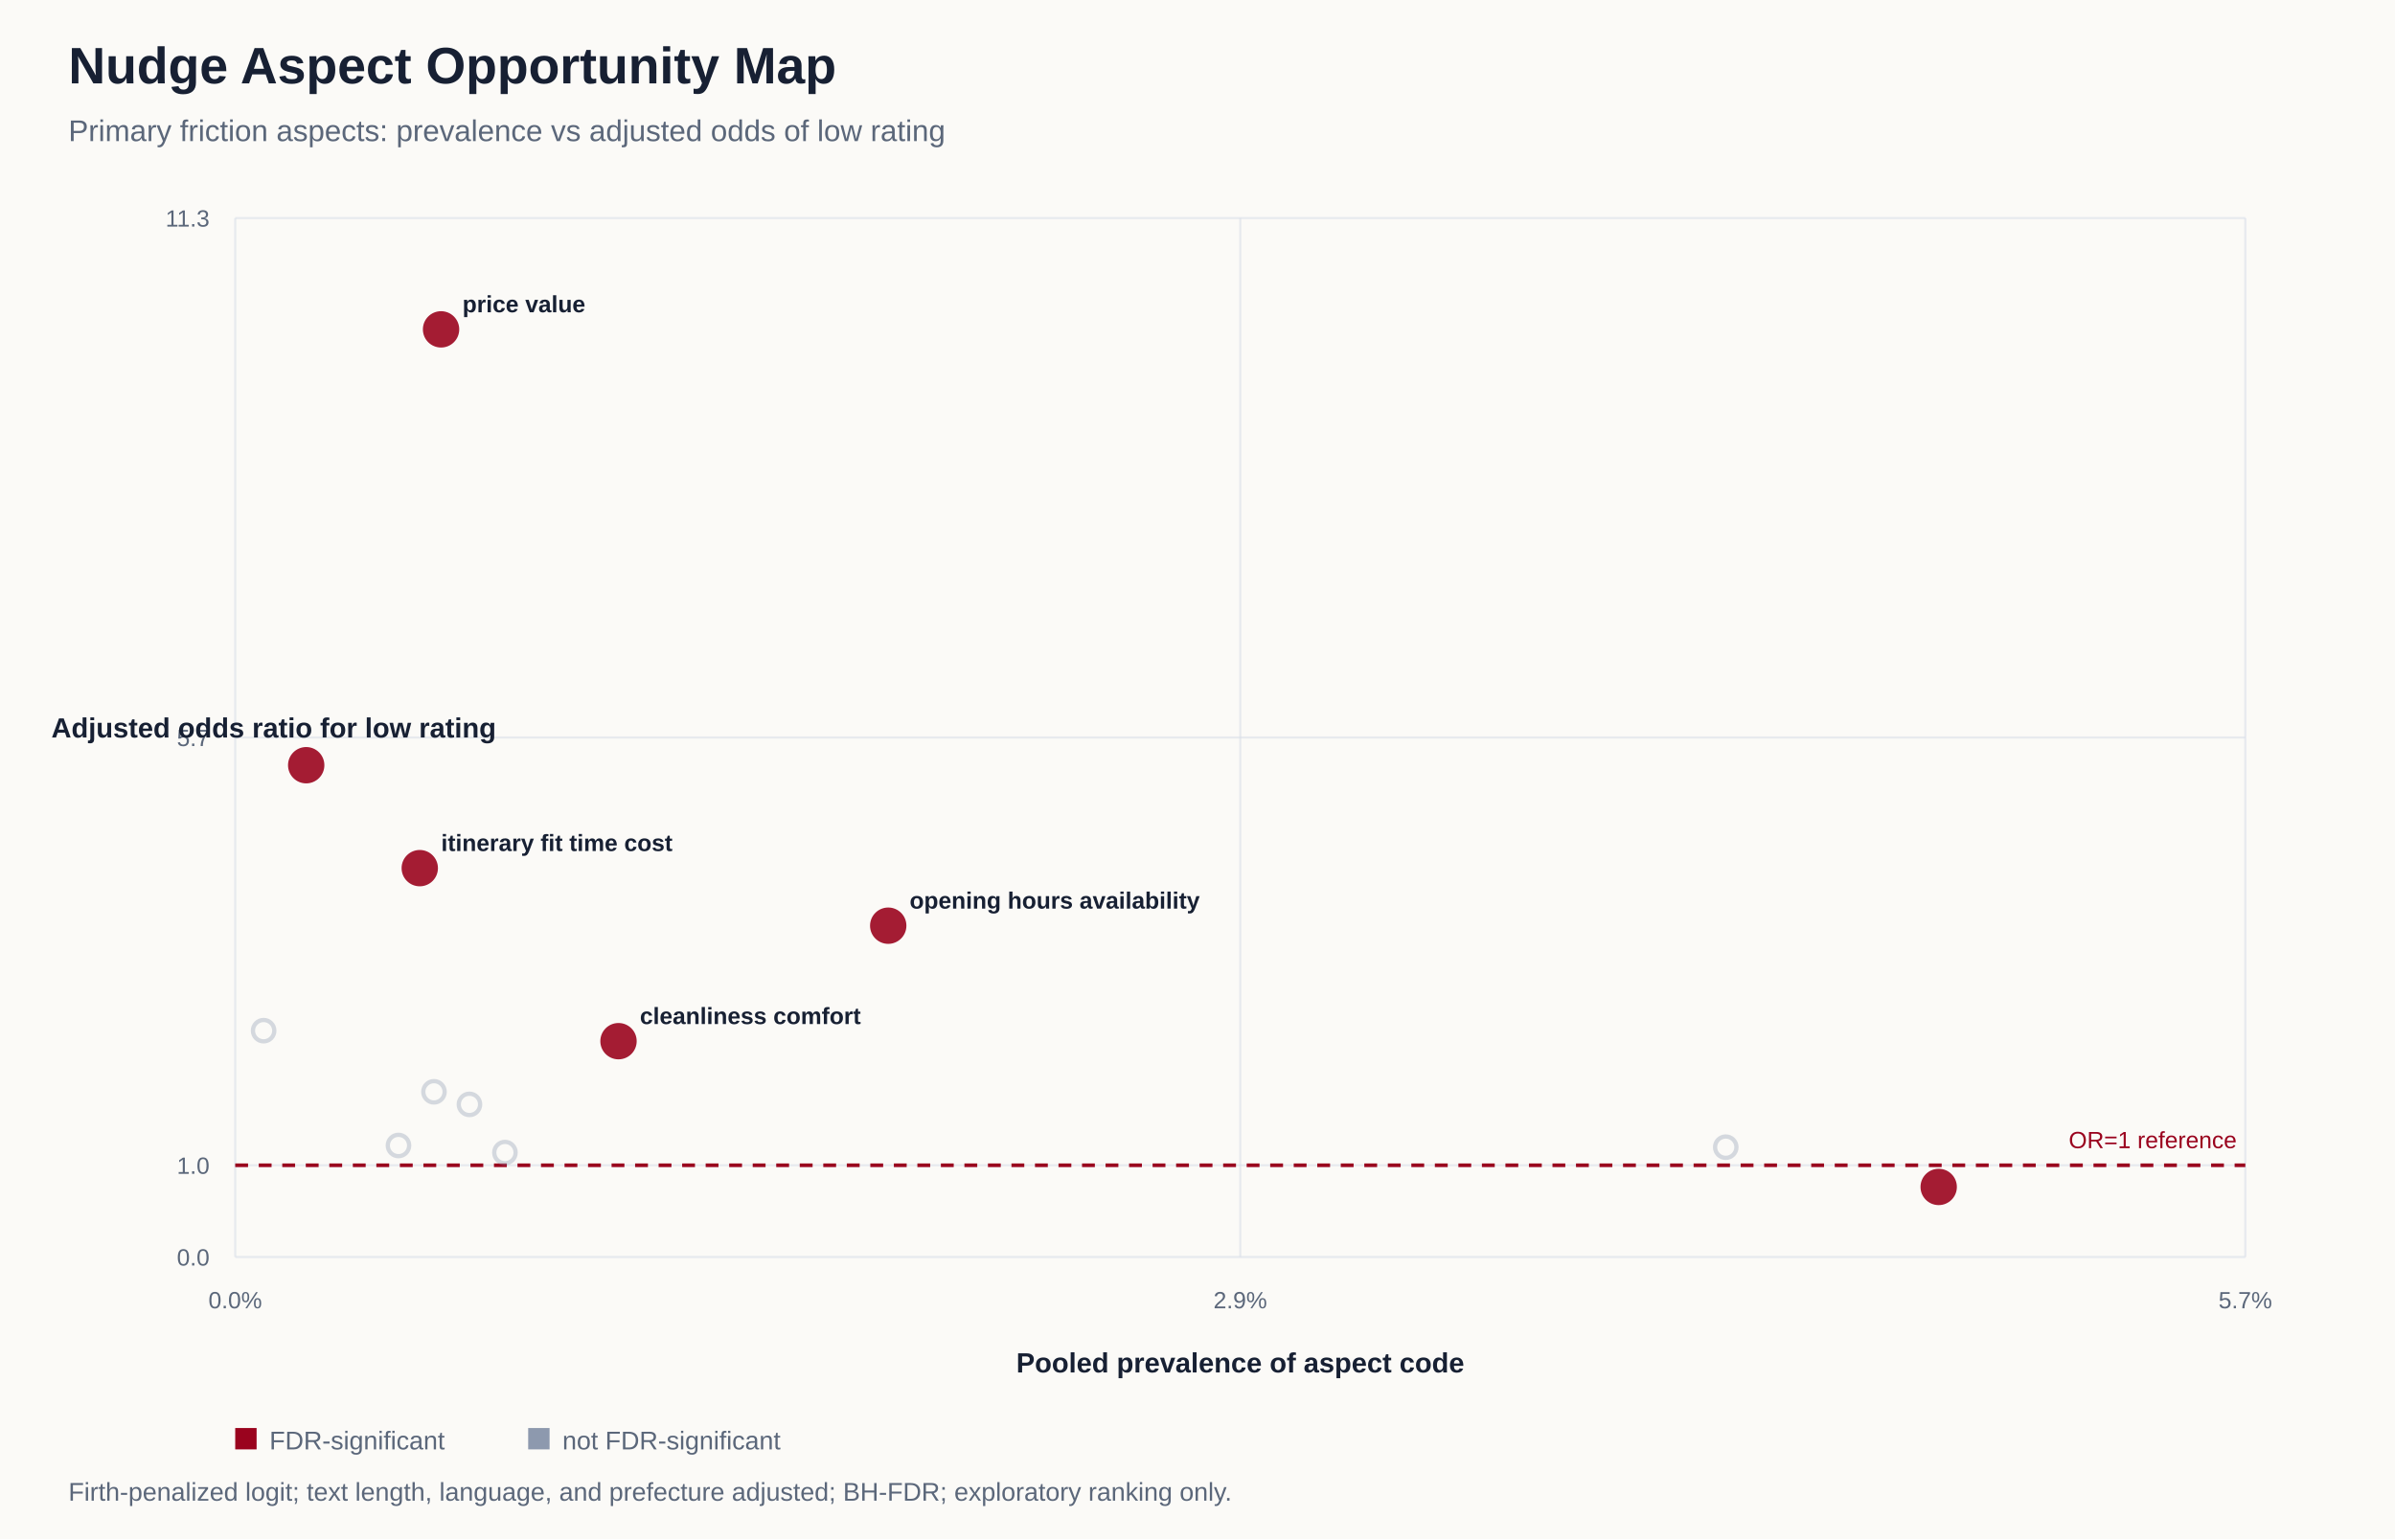
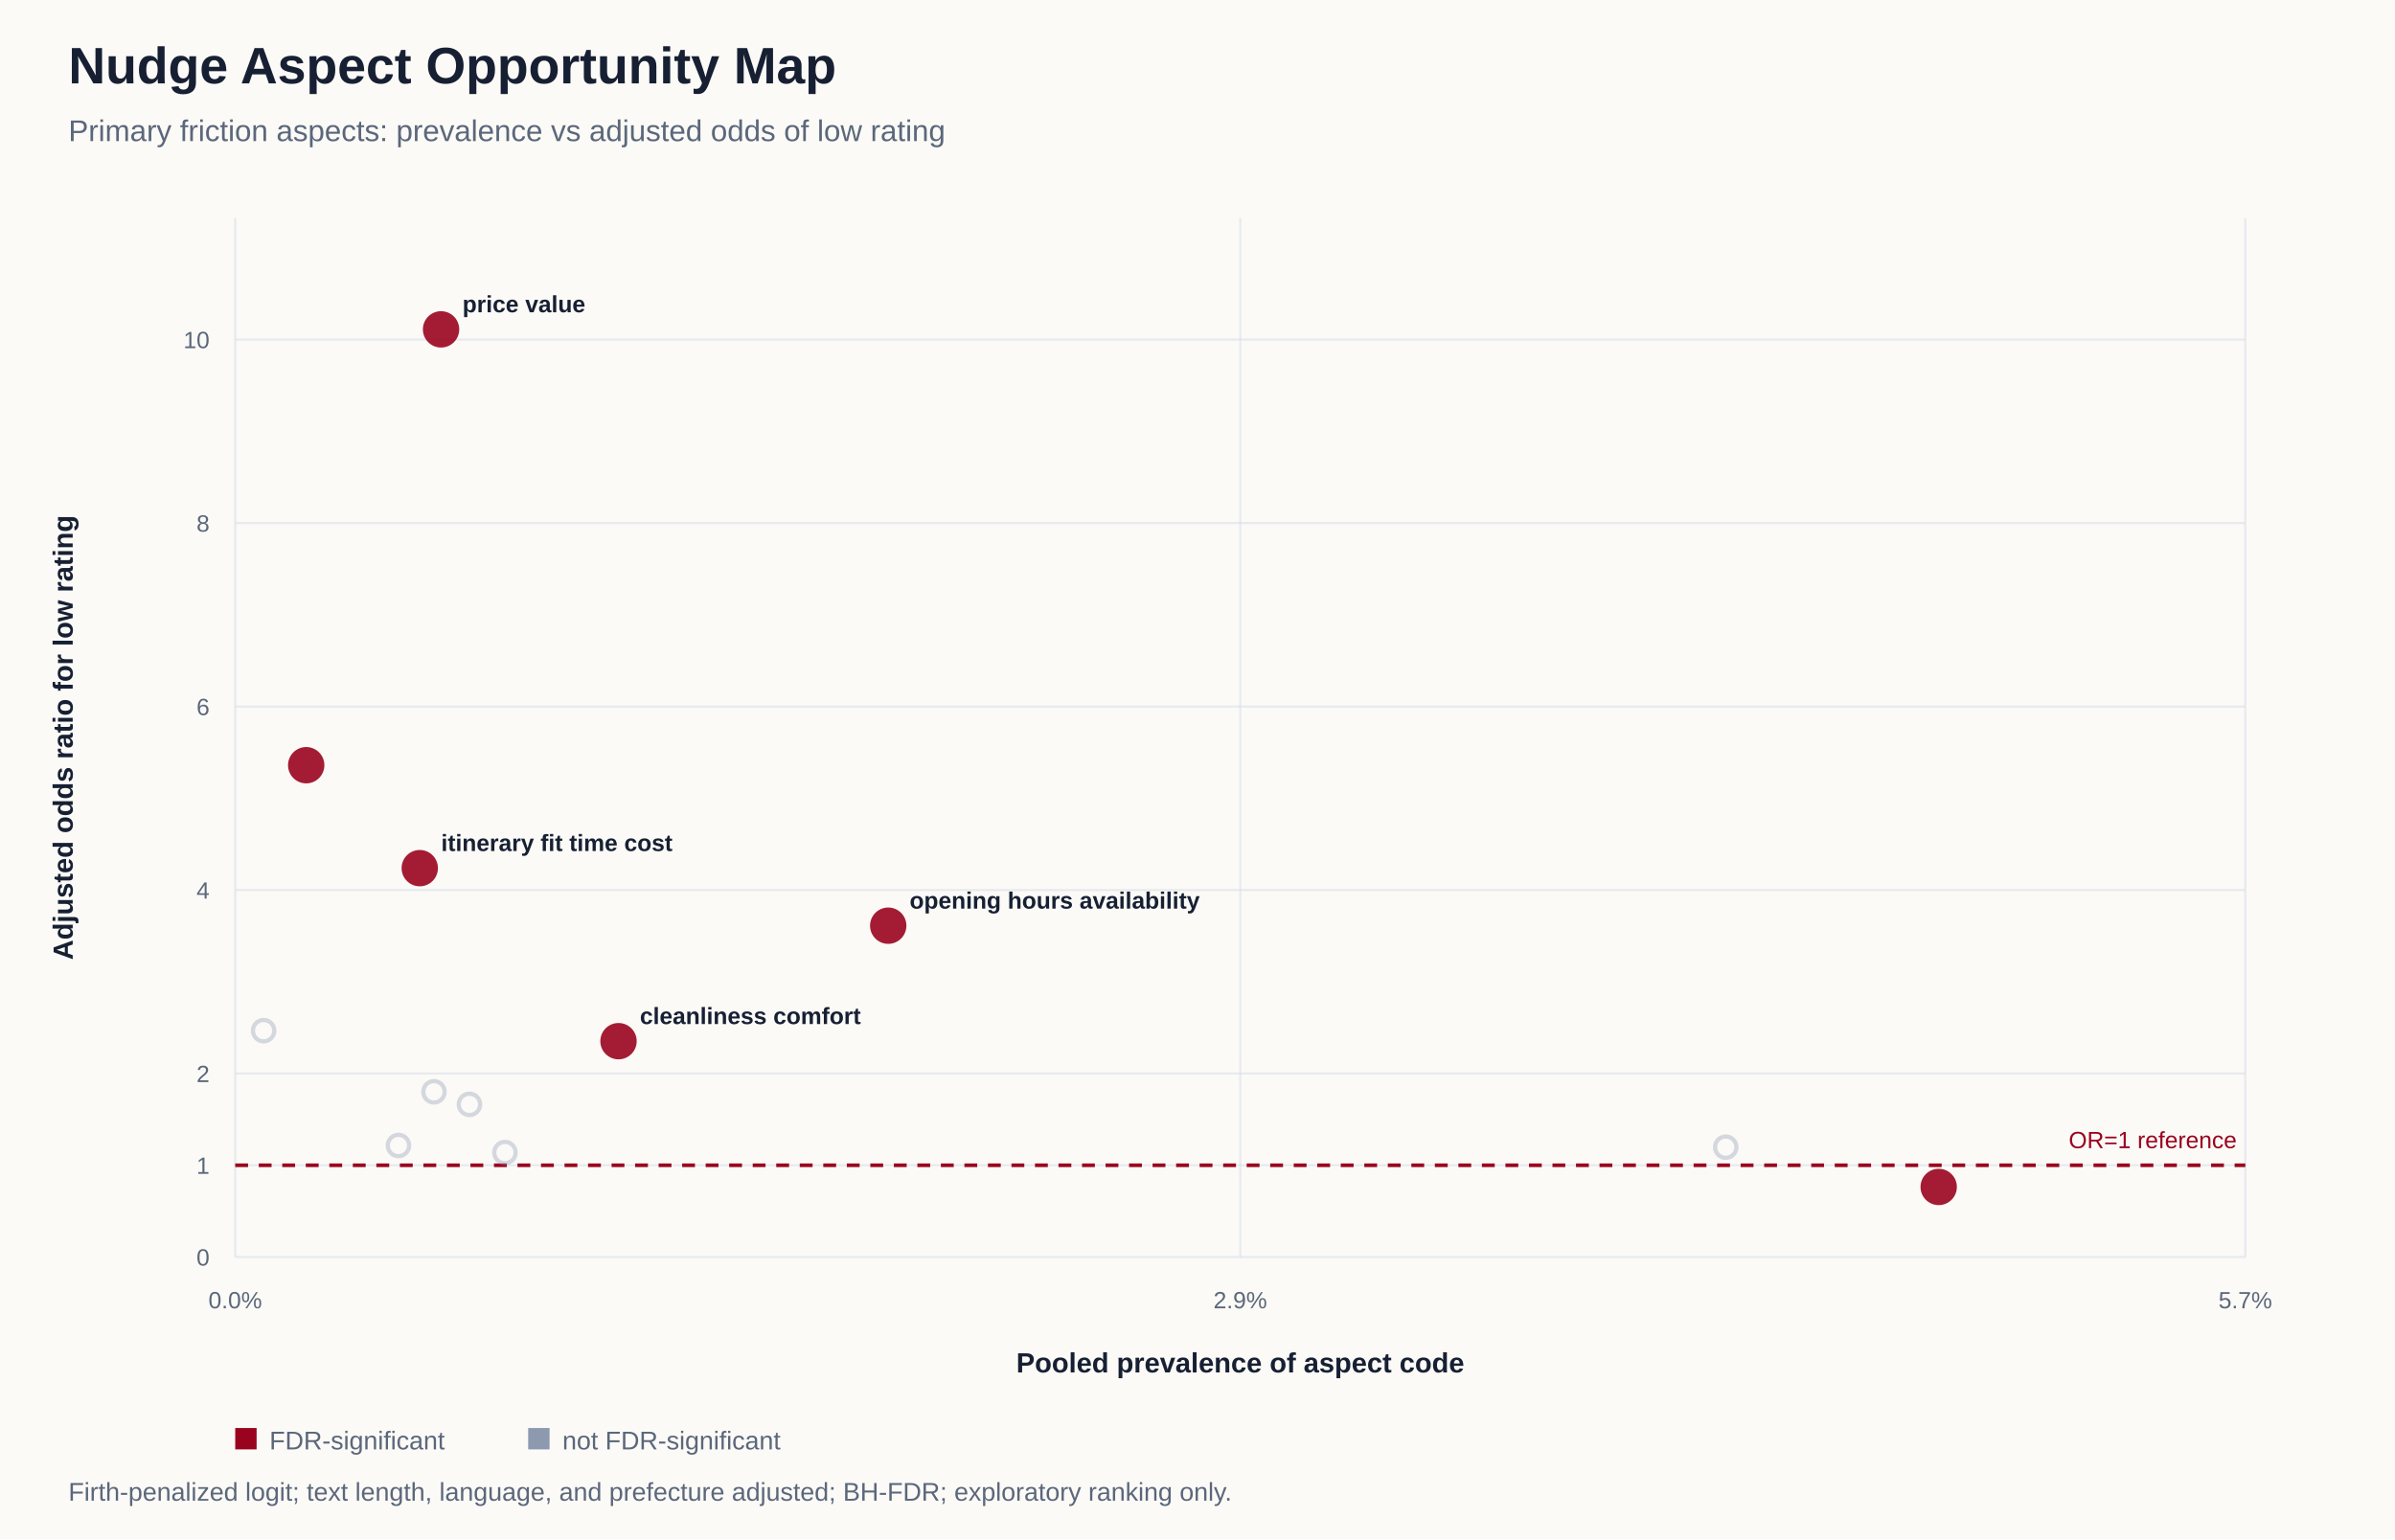
<svg xmlns="http://www.w3.org/2000/svg" width="1120" height="720" viewBox="0 0 1120 720">
  <rect width="100%" height="100%" fill="#fbfaf7" />
  <text x="32.00" y="39.00" text-anchor="start" font-family="Arial, sans-serif" font-size="24" font-weight="700" fill="#172033">Nudge Aspect Opportunity Map</text>
  <text x="32.00" y="66.00" text-anchor="start" font-family="Arial, sans-serif" font-size="14" font-weight="400" fill="#5b677a">Primary friction aspects: prevalence vs adjusted odds of low rating</text>
  <line x1="110.00" x2="110.00" y1="102.00" y2="588.00" stroke="#d7dde8" opacity="0.55" />
  <text x="110.00" y="612.00" text-anchor="middle" font-family="Arial, sans-serif" font-size="11" font-weight="400" fill="#5b677a">0.0%</text>
  <line x1="580.00" x2="580.00" y1="102.00" y2="588.00" stroke="#d7dde8" opacity="0.55" />
  <text x="580.00" y="612.00" text-anchor="middle" font-family="Arial, sans-serif" font-size="11" font-weight="400" fill="#5b677a">2.9%</text>
  <line x1="1050.00" x2="1050.00" y1="102.00" y2="588.00" stroke="#d7dde8" opacity="0.55" />
  <text x="1050.00" y="612.00" text-anchor="middle" font-family="Arial, sans-serif" font-size="11" font-weight="400" fill="#5b677a">5.7%</text>
  <line x1="110.00" x2="1050.00" y1="588.00" y2="588.00" stroke="#d7dde8" opacity="0.55" />
-   <text x="98.00" y="592.00" text-anchor="end" font-family="Arial, sans-serif" font-size="11" font-weight="400" fill="#5b677a">0.0</text>
+   <text x="98.00" y="592.00" text-anchor="end" font-family="Arial, sans-serif" font-size="11" font-weight="400" fill="#5b677a">0</text>
  <line x1="110.00" x2="1050.00" y1="545.09" y2="545.09" stroke="#d7dde8" opacity="0.55" />
-   <text x="98.00" y="549.09" text-anchor="end" font-family="Arial, sans-serif" font-size="11" font-weight="400" fill="#5b677a">1.0</text>
-   <line x1="110.00" x2="1050.00" y1="345.00" y2="345.00" stroke="#d7dde8" opacity="0.55" />
-   <text x="98.00" y="349.00" text-anchor="end" font-family="Arial, sans-serif" font-size="11" font-weight="400" fill="#5b677a">5.7</text>
-   <line x1="110.00" x2="1050.00" y1="102.00" y2="102.00" stroke="#d7dde8" opacity="0.55" />
-   <text x="98.00" y="106.00" text-anchor="end" font-family="Arial, sans-serif" font-size="11" font-weight="400" fill="#5b677a">11.3</text>
+   <text x="98.00" y="549.09" text-anchor="end" font-family="Arial, sans-serif" font-size="11" font-weight="400" fill="#5b677a">1</text>
+   <line x1="110.00" x2="1050.00" y1="502.17" y2="502.17" stroke="#d7dde8" opacity="0.55" />
+   <text x="98.00" y="506.17" text-anchor="end" font-family="Arial, sans-serif" font-size="11" font-weight="400" fill="#5b677a">2</text>
+   <line x1="110.00" x2="1050.00" y1="416.34" y2="416.34" stroke="#d7dde8" opacity="0.55" />
+   <text x="98.00" y="420.34" text-anchor="end" font-family="Arial, sans-serif" font-size="11" font-weight="400" fill="#5b677a">4</text>
+   <line x1="110.00" x2="1050.00" y1="330.51" y2="330.51" stroke="#d7dde8" opacity="0.55" />
+   <text x="98.00" y="334.51" text-anchor="end" font-family="Arial, sans-serif" font-size="11" font-weight="400" fill="#5b677a">6</text>
+   <line x1="110.00" x2="1050.00" y1="244.68" y2="244.68" stroke="#d7dde8" opacity="0.55" />
+   <text x="98.00" y="248.68" text-anchor="end" font-family="Arial, sans-serif" font-size="11" font-weight="400" fill="#5b677a">8</text>
+   <line x1="110.00" x2="1050.00" y1="158.85" y2="158.85" stroke="#d7dde8" opacity="0.55" />
+   <text x="98.00" y="162.85" text-anchor="end" font-family="Arial, sans-serif" font-size="11" font-weight="400" fill="#5b677a">10</text>
  <line x1="110.00" x2="1050.00" y1="545.09" y2="545.09" stroke="#9a031e" stroke-dasharray="6 5" stroke-width="1.7" />
  <text x="1046.00" y="537.09" text-anchor="end" font-family="Arial, sans-serif" font-size="11" font-weight="400" fill="#9a031e">OR=1 reference</text>
  <circle cx="236.13" cy="539.15" r="5.00" fill="#fbfaf7" stroke="#8d99ae" stroke-width="2" opacity="0.35" />
  <circle cx="202.94" cy="510.73" r="5.00" fill="#fbfaf7" stroke="#8d99ae" stroke-width="2" opacity="0.35" />
  <circle cx="186.34" cy="535.84" r="5.00" fill="#fbfaf7" stroke="#8d99ae" stroke-width="2" opacity="0.35" />
  <circle cx="219.53" cy="516.61" r="5.00" fill="#fbfaf7" stroke="#8d99ae" stroke-width="2" opacity="0.35" />
  <circle cx="807.03" cy="536.63" r="5.00" fill="#fbfaf7" stroke="#8d99ae" stroke-width="2" opacity="0.35" />
  <circle cx="123.28" cy="482.13" r="5.00" fill="#fbfaf7" stroke="#8d99ae" stroke-width="2" opacity="0.35" />
  <circle cx="143.19" cy="357.95" r="7.50" fill="#9a031e" stroke="#9a031e" stroke-width="2" opacity="0.90" />
  <circle cx="206.26" cy="154.07" r="7.50" fill="#9a031e" stroke="#9a031e" stroke-width="2" opacity="0.90" />
  <text x="216.26" y="146.07" text-anchor="start" font-family="Arial, sans-serif" font-size="11" font-weight="700" fill="#172033">price value</text>
  <circle cx="289.24" cy="487.04" r="7.50" fill="#9a031e" stroke="#9a031e" stroke-width="2" opacity="0.90" />
  <text x="299.24" y="479.04" text-anchor="start" font-family="Arial, sans-serif" font-size="11" font-weight="700" fill="#172033">cleanliness comfort</text>
  <circle cx="415.37" cy="433.02" r="7.50" fill="#9a031e" stroke="#9a031e" stroke-width="2" opacity="0.90" />
  <text x="425.37" y="425.02" text-anchor="start" font-family="Arial, sans-serif" font-size="11" font-weight="700" fill="#172033">opening hours availability</text>
  <circle cx="196.30" cy="406.10" r="7.50" fill="#9a031e" stroke="#9a031e" stroke-width="2" opacity="0.90" />
  <text x="206.30" y="398.10" text-anchor="start" font-family="Arial, sans-serif" font-size="11" font-weight="700" fill="#172033">itinerary fit time cost</text>
  <circle cx="906.61" cy="555.23" r="7.50" fill="#9a031e" stroke="#9a031e" stroke-width="2" opacity="0.90" />
  <text x="580.00" y="642.00" text-anchor="middle" font-family="Arial, sans-serif" font-size="13" font-weight="700" fill="#172033">Pooled prevalence of aspect code</text>
-   <text x="24.00" y="345.00" text-anchor="start" font-family="Arial, sans-serif" font-size="13" font-weight="700" fill="#172033">Adjusted odds ratio for low rating</text>
+   <text x="34.00" y="345.00" transform="rotate(-90 34.00 345.00)" text-anchor="middle" font-family="Arial, sans-serif" font-size="13" font-weight="700" fill="#172033">Adjusted odds ratio for low rating</text>
  <rect x="110.00" y="668.00" width="10" height="10" fill="#9a031e" />
  <text x="126.00" y="678.00" text-anchor="start" font-family="Arial, sans-serif" font-size="12" font-weight="400" fill="#5b677a">FDR-significant</text>
  <rect x="247.00" y="668.00" width="10" height="10" fill="#8d99ae" />
  <text x="263.00" y="678.00" text-anchor="start" font-family="Arial, sans-serif" font-size="12" font-weight="400" fill="#5b677a">not FDR-significant</text>
  <text x="32.00" y="702.00" text-anchor="start" font-family="Arial, sans-serif" font-size="12" font-weight="400" fill="#5b677a">Firth-penalized logit; text length, language, and prefecture adjusted; BH-FDR; exploratory ranking only.</text>
</svg>
